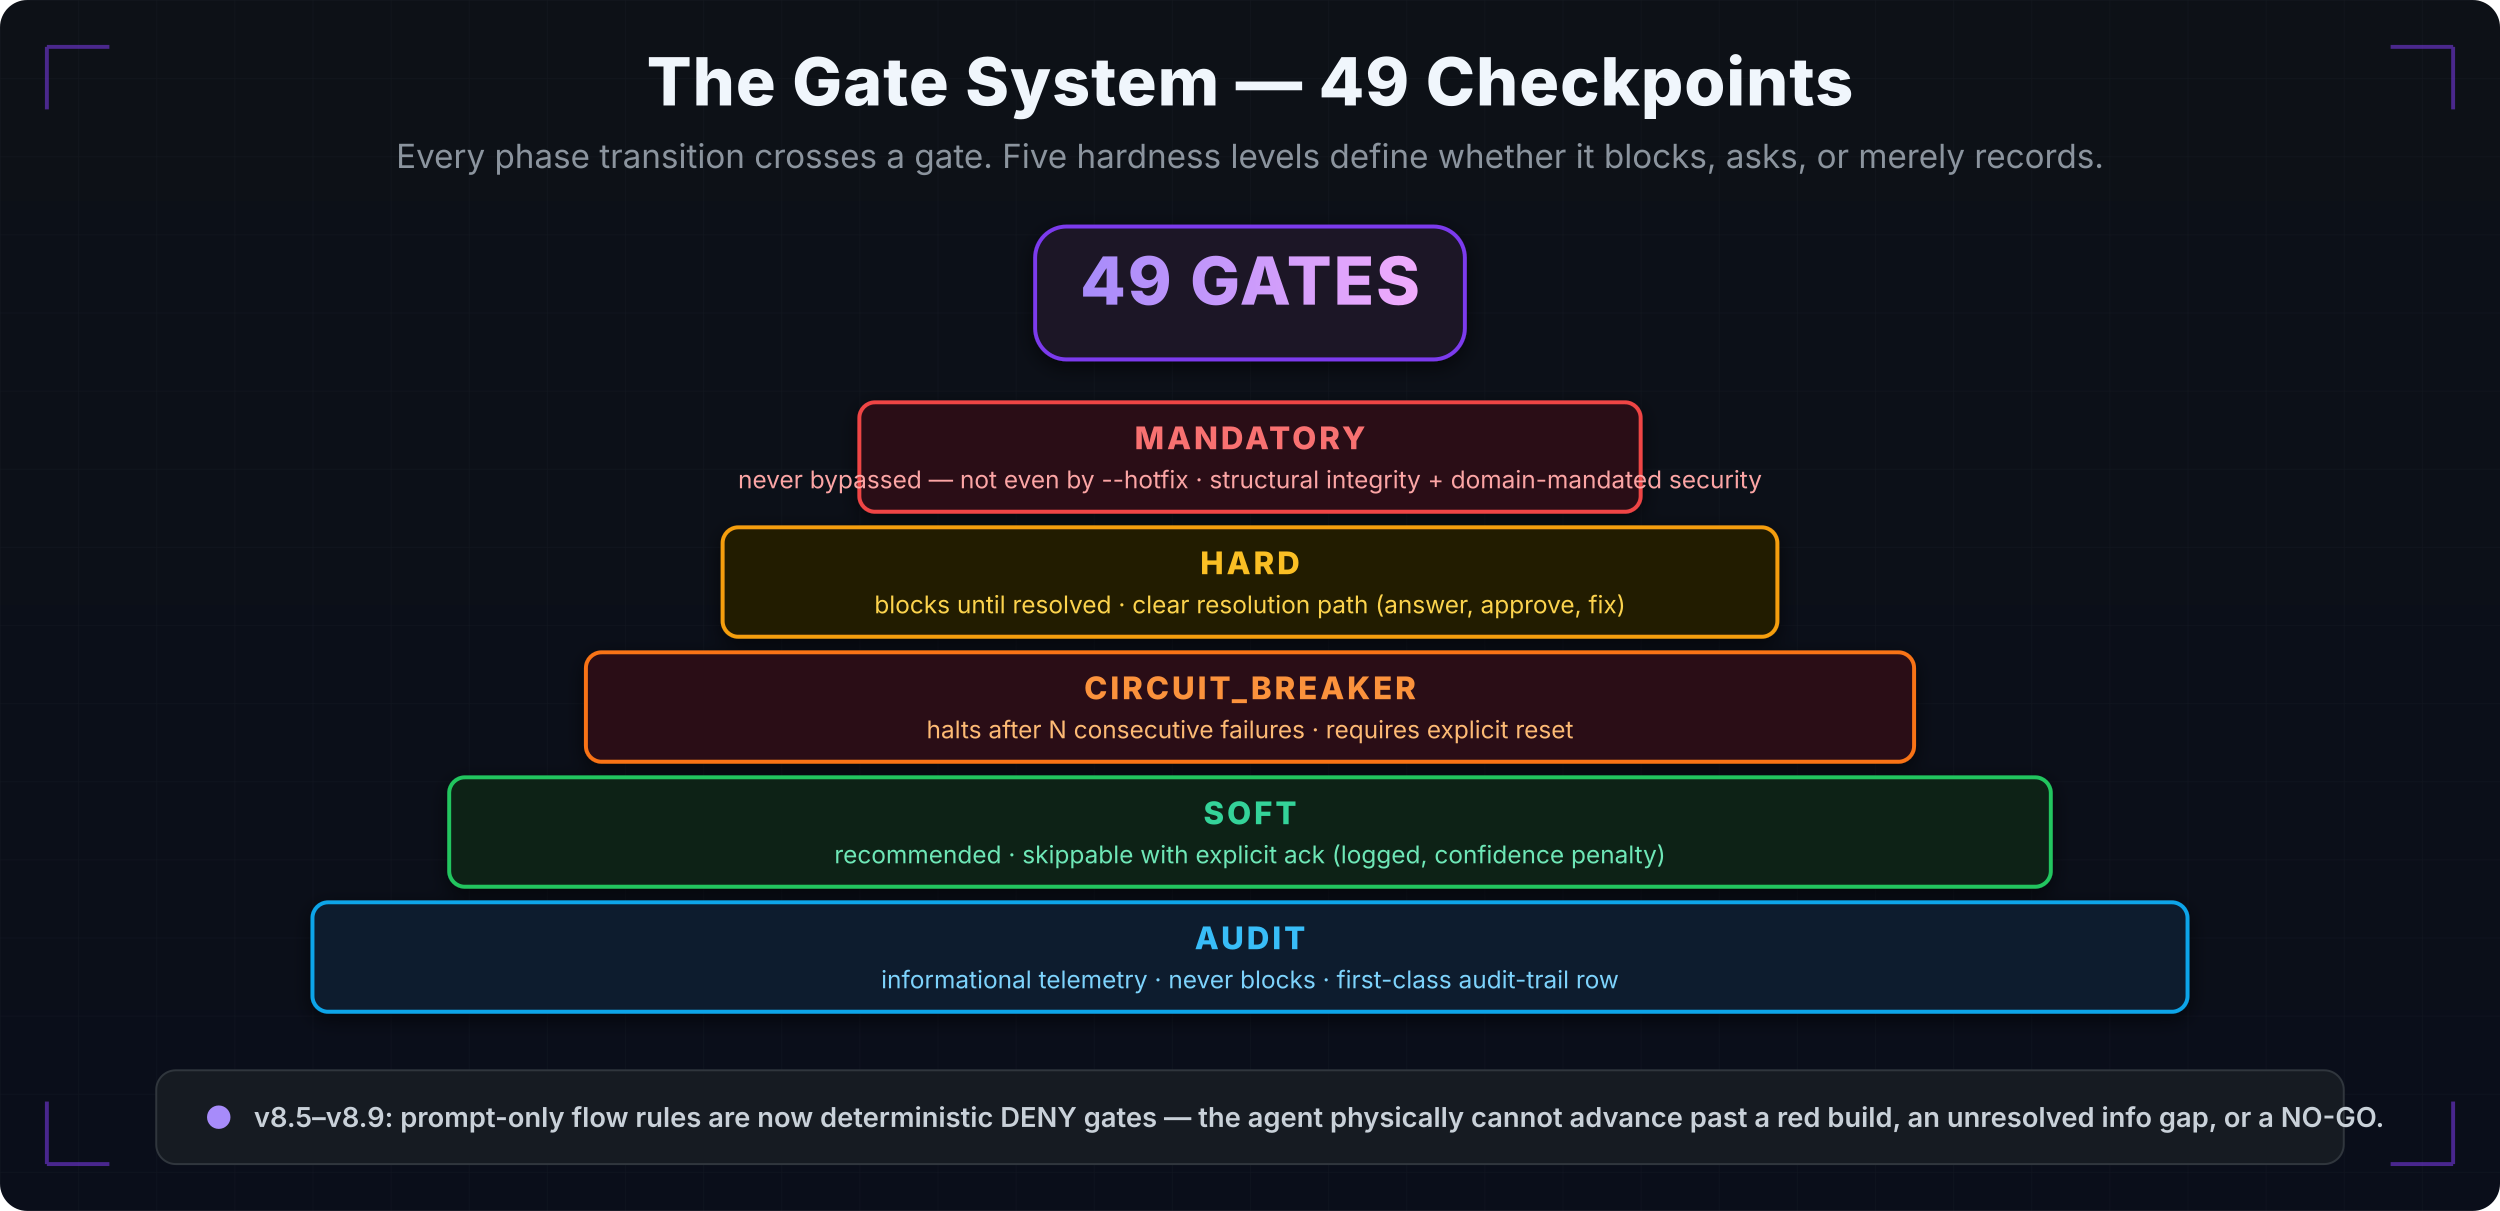
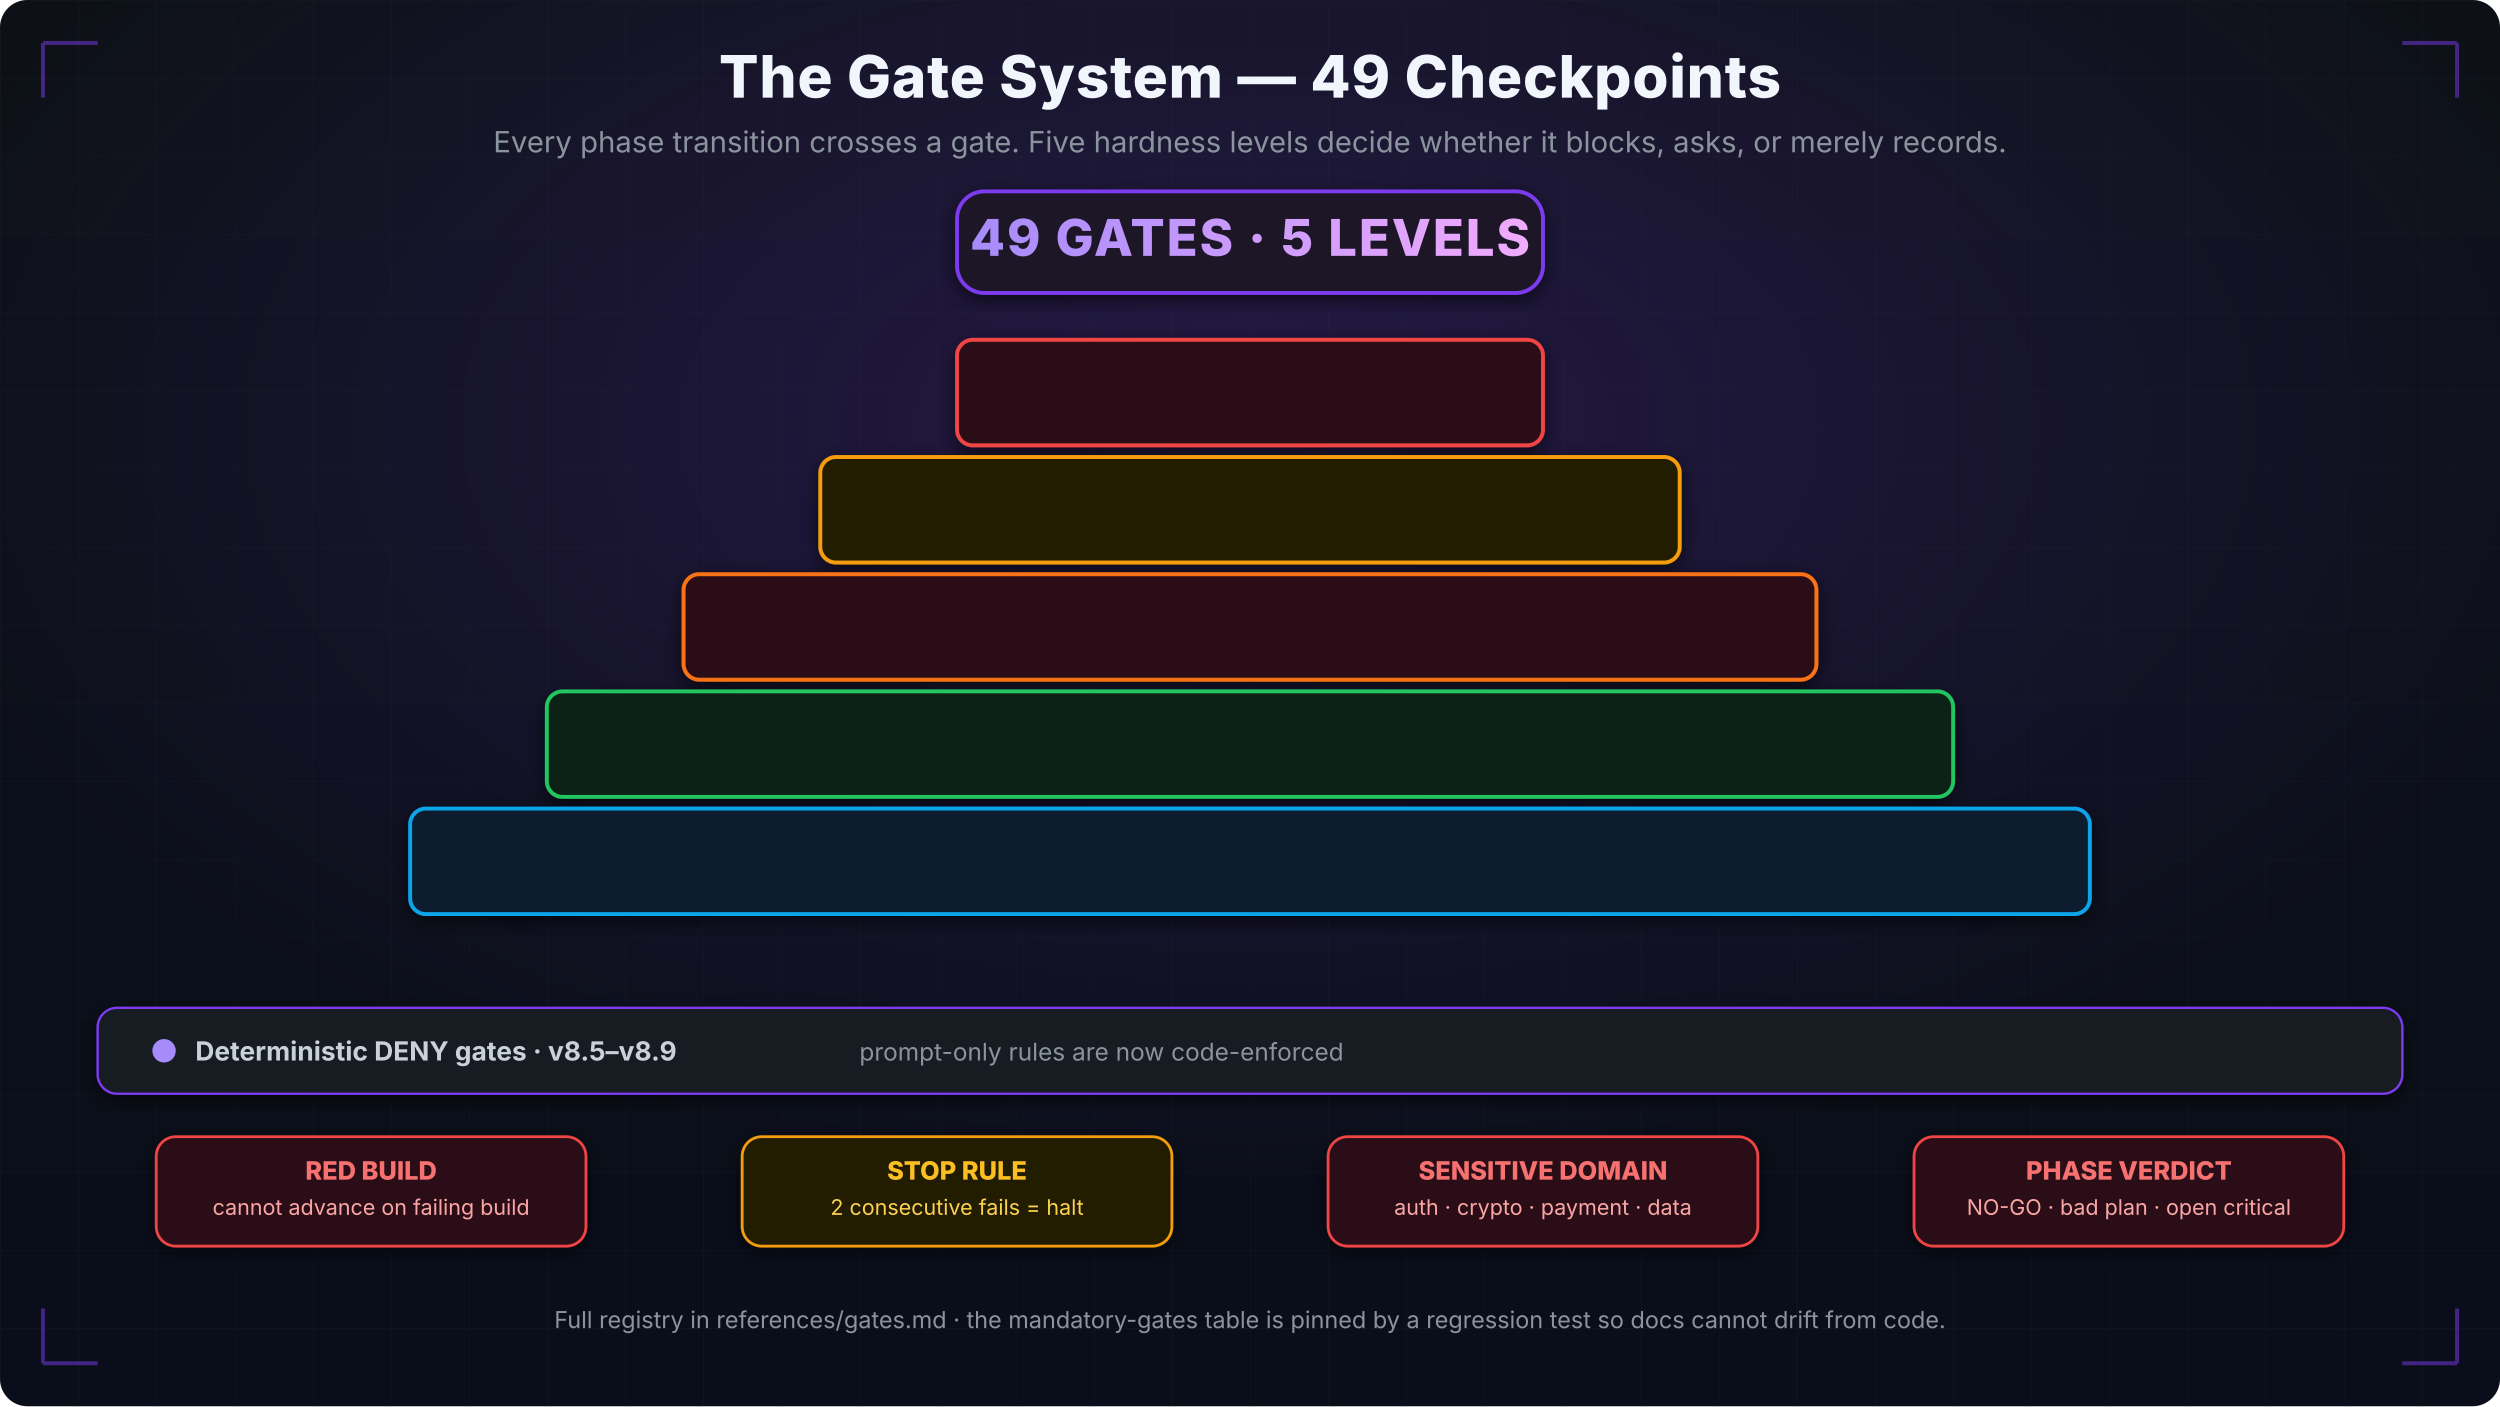
- <svg xmlns="http://www.w3.org/2000/svg" viewBox="0 0 1280 620" width="100%" font-family="'Segoe UI', Inter, system-ui, sans-serif">
+ <svg xmlns="http://www.w3.org/2000/svg" viewBox="0 0 1280 720" width="100%" font-family="'Segoe UI', Inter, system-ui, -apple-system, sans-serif">
  <defs>
-     <linearGradient id="bg" x1="0" y1="0" x2="0" y2="1">
+     <linearGradient id="gbg" x1="0" y1="0" x2="0" y2="1">
      <stop offset="0%" stop-color="#0d1117" />
      <stop offset="100%" stop-color="#0a0e1a" />
    </linearGradient>
-     <pattern id="grid" width="40" height="40" patternUnits="userSpaceOnUse">
+     <radialGradient id="gorb" cx="50%" cy="30%" r="55%">
+       <stop offset="0%" stop-color="#7C3AED" stop-opacity="0.22" />
+       <stop offset="100%" stop-color="#7C3AED" stop-opacity="0" />
+     </radialGradient>
+     <pattern id="ggrid" width="40" height="40" patternUnits="userSpaceOnUse">
      <path d="M 40 0 L 0 0 0 40" fill="none" stroke="#30363d" stroke-width="0.5" opacity="0.22" />
    </pattern>
-     <filter id="soft" x="-20%" y="-20%" width="140%" height="140%">
+     <linearGradient id="gcount" x1="0" y1="0" x2="1" y2="0">
+       <stop offset="0%" stop-color="#A78BFA" />
+       <stop offset="100%" stop-color="#F0ABFC" />
+     </linearGradient>
+     <filter id="gsoft" x="-20%" y="-20%" width="140%" height="140%">
      <feDropShadow dx="0" dy="3" stdDeviation="5" flood-color="#000" flood-opacity="0.6" />
    </filter>
-     <filter id="glow" x="-50%" y="-50%" width="200%" height="200%">
-       <feGaussianBlur stdDeviation="3" result="b" />
-       <feMerge>
-         <feMergeNode in="b" />
-         <feMergeNode in="SourceGraphic" />
-       </feMerge>
-     </filter>
  </defs>
-   <rect width="1280" height="620" fill="url(#bg)" rx="14" />
-   <rect width="1280" height="620" fill="url(#grid)" rx="14" />
-   <text x="640" y="54" text-anchor="middle" fill="#F0F6FC" font-size="34" font-weight="800" letter-spacing="0.5">The Gate System — 49 Checkpoints</text>
-   <text x="640" y="86" text-anchor="middle" fill="#8B949E" font-size="17">Every phase transition crosses a gate. Five hardness levels define whether it blocks, asks, or merely records.</text>
-   <g transform="translate(640,150)">
-     <rect x="-110" y="-34" width="220" height="68" rx="16" fill="#1a1228" stroke="#7C3AED" stroke-width="2" filter="url(#soft)" />
-     <text x="0" y="6" text-anchor="middle" font-size="34" font-weight="800" fill="url(#tg)" letter-spacing="1">49 GATES</text>
-     <defs>
-       <linearGradient id="tg" x1="0" y1="0" x2="1" y2="0">
-         <stop offset="0%" stop-color="#A78BFA" />
-         <stop offset="100%" stop-color="#F0ABFC" />
-       </linearGradient>
-     </defs>
+   <rect width="1280" height="720" fill="url(#gbg)" rx="14" />
+   <rect width="1280" height="720" fill="url(#gorb)" rx="14" />
+   <rect width="1280" height="720" fill="url(#ggrid)" rx="14" />
+   <text x="640" y="50" text-anchor="middle" fill="#F0F6FC" font-size="30" font-weight="800" letter-spacing="0.4">The Gate System — 49 Checkpoints</text>
+   <text x="640" y="78" text-anchor="middle" fill="#8B949E" font-size="15">Every phase transition crosses a gate. Five hardness levels decide whether it blocks, asks, or merely records.</text>
+   <g transform="translate(640,124)">
+     <rect x="-150" y="-26" width="300" height="52" rx="14" fill="#1a1228" stroke="#7C3AED" stroke-width="2" filter="url(#gsoft)" />
+     <text x="0" y="7" text-anchor="middle" font-size="26" font-weight="800" fill="url(#gcount)" letter-spacing="1">49 GATES · 5 LEVELS</text>
  </g>
-   <g filter="url(#soft)">
-     <rect x="440" y="206" width="400" height="56" rx="8" fill="#2a1018" stroke="#EF4444" stroke-width="2">
-       <animate attributeName="stroke-width" values="2;3;2" dur="4s" repeatCount="indefinite" />
-     </rect>
-     <rect x="370" y="270" width="540" height="56" rx="8" fill="#231b06" stroke="#F59E0B" stroke-width="2" />
-     <rect x="300" y="334" width="680" height="56" rx="8" fill="#2a1018" stroke="#F97316" stroke-width="2" />
-     <rect x="230" y="398" width="820" height="56" rx="8" fill="#0c2117" stroke="#22C55E" stroke-width="2" />
-     <rect x="160" y="462" width="960" height="56" rx="8" fill="#0c1a2e" stroke="#0EA5E9" stroke-width="2" />
+   <g filter="url(#gsoft)">
+     <rect x="490" y="174" width="300" height="54" rx="8" fill="#2a1018" stroke="#EF4444" stroke-width="2" />
+     <rect x="420" y="234" width="440" height="54" rx="8" fill="#231b06" stroke="#F59E0B" stroke-width="2" />
+     <rect x="350" y="294" width="580" height="54" rx="8" fill="#2a1018" stroke="#F97316" stroke-width="2" />
+     <rect x="280" y="354" width="720" height="54" rx="8" fill="#0c2117" stroke="#22C55E" stroke-width="2" />
+     <rect x="210" y="414" width="860" height="54" rx="8" fill="#0c1a2e" stroke="#0EA5E9" stroke-width="2" />
  </g>
-   <g text-anchor="middle">
-     <text x="640" y="230" fill="#F87171" font-size="16" font-weight="800" letter-spacing="1.5">MANDATORY</text>
-     <text x="640" y="250" fill="#FCA5A5" font-size="12.5">never bypassed — not even by --hotfix · structural integrity + domain-mandated security</text>
-     <text x="640" y="294" fill="#FBBF24" font-size="16" font-weight="800" letter-spacing="1.5">HARD</text>
-     <text x="640" y="314" fill="#FCD34D" font-size="12.5">blocks until resolved · clear resolution path (answer, approve, fix)</text>
-     <text x="640" y="358" fill="#FB923C" font-size="16" font-weight="800" letter-spacing="1.5">CIRCUIT_BREAKER</text>
-     <text x="640" y="378" fill="#FDBA74" font-size="12.5">halts after N consecutive failures · requires explicit reset</text>
-     <text x="640" y="422" fill="#34D399" font-size="16" font-weight="800" letter-spacing="1.5">SOFT</text>
-     <text x="640" y="442" fill="#6EE7B7" font-size="12.5">recommended · skippable with explicit ack (logged, confidence penalty)</text>
-     <text x="640" y="486" fill="#38BDF8" font-size="16" font-weight="800" letter-spacing="1.5">AUDIT</text>
-     <text x="640" y="506" fill="#7DD3FC" font-size="12.5">informational telemetry · never blocks · first-class audit-trail row</text>
-   </g>
-   <g transform="translate(640,548)">
-     <rect x="-560" y="0" width="1120" height="48" rx="10" fill="#161b22" stroke="#30363d" stroke-width="1" />
-     <circle cx="-528" cy="24" r="6" fill="#A78BFA">
+   <text text-anchor="middle">
+     <text x="640" y="199" fill="#F87171" font-size="17" font-weight="800" letter-spacing="2">MANDATORY</text>
+     <text x="640" y="219" fill="#FCA5A5" font-size="11" letter-spacing="1.5">ALWAYS BLOCKS · not even --hotfix bypasses</text>
+     <text x="640" y="259" fill="#FBBF24" font-size="17" font-weight="800" letter-spacing="2">HARD</text>
+     <text x="640" y="279" fill="#FCD34D" font-size="11" letter-spacing="1.5">BLOCKS UNTIL RESOLVED · answer · approve · fix</text>
+     <text x="640" y="319" fill="#FB923C" font-size="17" font-weight="800" letter-spacing="2">CIRCUIT_BREAKER</text>
+     <text x="640" y="339" fill="#FDBA74" font-size="11" letter-spacing="1.5">HALTS AFTER N FAILURES · needs explicit reset</text>
+     <text x="640" y="379" fill="#34D399" font-size="17" font-weight="800" letter-spacing="2">SOFT</text>
+     <text x="640" y="399" fill="#6EE7B7" font-size="11" letter-spacing="1.5">RECOMMENDED · skippable with logged ack · confidence penalty</text>
+     <text x="640" y="439" fill="#38BDF8" font-size="17" font-weight="800" letter-spacing="2">AUDIT</text>
+     <text x="640" y="459" fill="#7DD3FC" font-size="11" letter-spacing="1.5">RECORDS ONLY · never blocks · first-class audit-trail row</text>
+   </text>
+   <g transform="translate(640,520)">
+     <rect x="-590" y="-4" width="1180" height="44" rx="10" fill="#161b22" stroke="#7C3AED" stroke-width="1.2" filter="url(#gsoft)" />
+     <circle cx="-556" cy="18" r="6" fill="#A78BFA">
      <animate attributeName="opacity" values="0.4;1;0.4" dur="2.2s" repeatCount="indefinite" />
    </circle>
-     <text x="-510" y="29" fill="#C9D1D9" font-size="14" font-weight="600">v8.5–v8.9: prompt-only flow rules are now deterministic DENY gates — the agent physically cannot advance past a red build, an unresolved info gap, or a NO-GO.</text>
+     <text x="-540" y="23" fill="#C9D1D9" font-size="13.5" font-weight="700">Deterministic DENY gates · v8.5–v8.9</text>
+     <text x="-200" y="23" fill="#8B949E" font-size="12.5">prompt-only rules are now code-enforced</text>
  </g>
-   <g stroke="#7C3AED" stroke-width="2" fill="none" opacity="0.55">
-     <path d="M 24 24 L 24 56 M 24 24 L 56 24" />
-     <path d="M 1256 24 L 1256 56 M 1256 24 L 1224 24" />
-     <path d="M 24 596 L 24 564 M 24 596 L 56 596" />
-     <path d="M 1256 596 L 1256 564 M 1256 596 L 1224 596" />
+   <g font-family="'Segoe UI', Inter, system-ui, sans-serif">
+     <g transform="translate(190,608)" filter="url(#gsoft)">
+       <rect x="-110" y="-26" width="220" height="56" rx="10" fill="#2a1018" stroke="#EF4444" stroke-width="1.4" />
+       <text x="0" y="-4" text-anchor="middle" fill="#F87171" font-size="13" font-weight="800">RED BUILD</text>
+       <text x="0" y="14" text-anchor="middle" fill="#FCA5A5" font-size="11">cannot advance on failing build</text>
+     </g>
+     <g transform="translate(490,608)" filter="url(#gsoft)">
+       <rect x="-110" y="-26" width="220" height="56" rx="10" fill="#231b06" stroke="#F59E0B" stroke-width="1.4" />
+       <text x="0" y="-4" text-anchor="middle" fill="#FBBF24" font-size="13" font-weight="800">STOP RULE</text>
+       <text x="0" y="14" text-anchor="middle" fill="#FCD34D" font-size="11">2 consecutive fails = halt</text>
+     </g>
+     <g transform="translate(790,608)" filter="url(#gsoft)">
+       <rect x="-110" y="-26" width="220" height="56" rx="10" fill="#2a1018" stroke="#EF4444" stroke-width="1.4" />
+       <text x="0" y="-4" text-anchor="middle" fill="#F87171" font-size="13" font-weight="800">SENSITIVE DOMAIN</text>
+       <text x="0" y="14" text-anchor="middle" fill="#FCA5A5" font-size="11">auth · crypto · payment · data</text>
+     </g>
+     <g transform="translate(1090,608)" filter="url(#gsoft)">
+       <rect x="-110" y="-26" width="220" height="56" rx="10" fill="#2a1018" stroke="#EF4444" stroke-width="1.4" />
+       <text x="0" y="-4" text-anchor="middle" fill="#F87171" font-size="13" font-weight="800">PHASE VERDICT</text>
+       <text x="0" y="14" text-anchor="middle" fill="#FCA5A5" font-size="11">NO-GO · bad plan · open critical</text>
+     </g>
+   </g>
+   <g transform="translate(640,680)">
+     <text x="0" y="0" text-anchor="middle" fill="#8B949E" font-size="12">Full registry in references/gates.md · the mandatory-gates table is pinned by a regression test so docs cannot drift from code.</text>
+   </g>
+   <g stroke="#7C3AED" stroke-width="2" fill="none" opacity="0.5">
+     <path d="M 22 22 L 22 50 M 22 22 L 50 22" />
+     <path d="M 1258 22 L 1258 50 M 1258 22 L 1230 22" />
+     <path d="M 22 698 L 22 670 M 22 698 L 50 698" />
+     <path d="M 1258 698 L 1258 670 M 1258 698 L 1230 698" />
  </g>
</svg>
